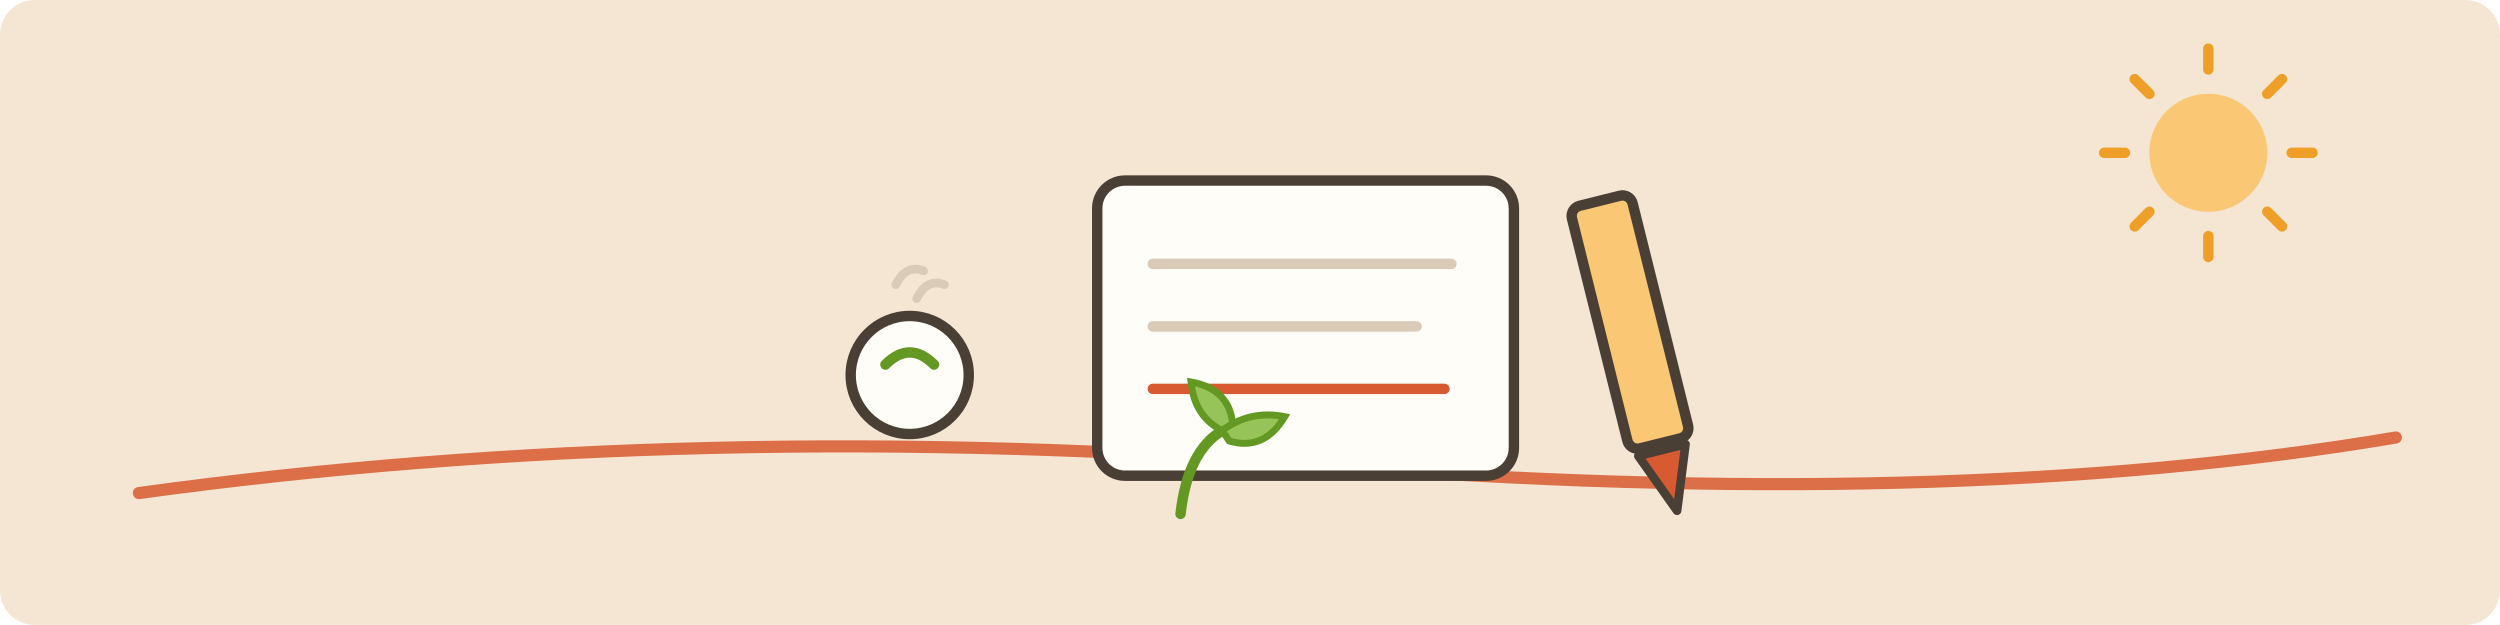
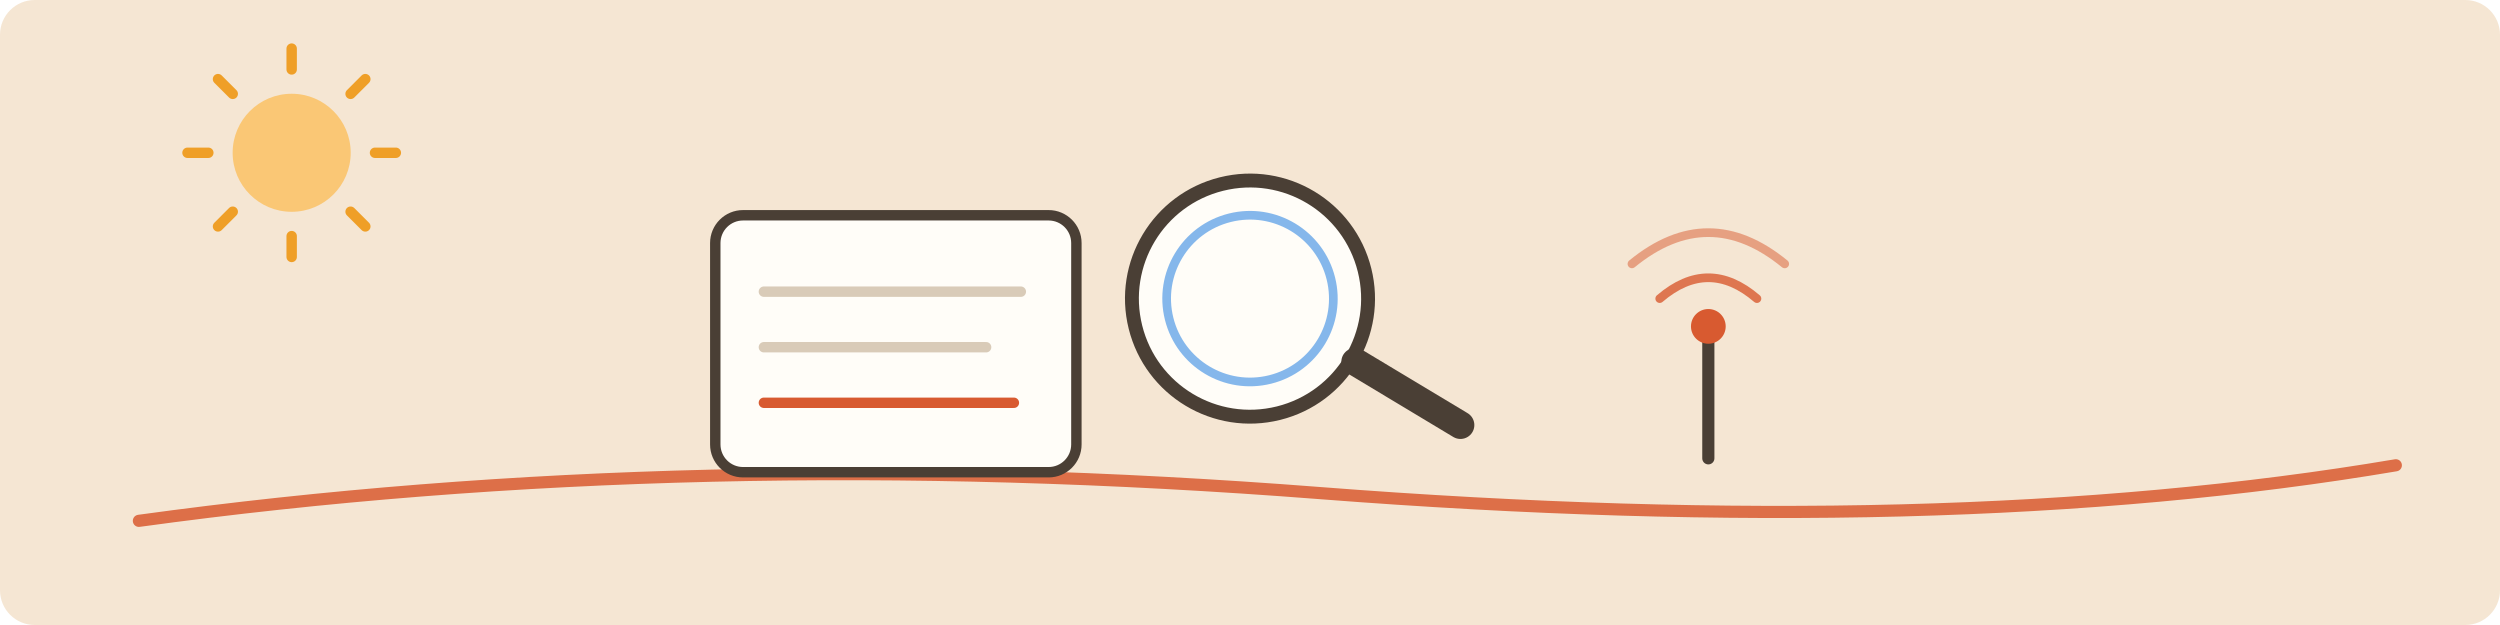
<svg xmlns="http://www.w3.org/2000/svg" width="720" height="180" viewBox="0 0 720 180" role="img" aria-hidden="true">
  <style>
.ec-bg{fill:#F5E6D3}
.ec-paper{fill:#FFFDF8}
.ec-ln{stroke:#4A3F35}
.ec-rule{stroke:#D9CBB8}
+ .ec-ink{fill:#4A3F35}
@media (prefers-color-scheme: dark){
.ec-bg{fill:#33251B}
.ec-paper{fill:#241D15}
.ec-ln{stroke:#EFE7DA}
.ec-rule{stroke:#5C5044}
+ .ec-ink{fill:#EFE7DA}
}
</style>
  <rect width="720" height="180" rx="10" class="ec-bg" />
-   <g transform="translate(636,44)">
+   <g transform="translate(84,44)">
    <circle cx="0" cy="0" r="17" fill="#FAC775" />
    <line x1="0" y1="-24" x2="0" y2="-30" stroke="#EF9F27" stroke-width="3" stroke-linecap="round" transform="rotate(0)" />
    <line x1="0" y1="-24" x2="0" y2="-30" stroke="#EF9F27" stroke-width="3" stroke-linecap="round" transform="rotate(45)" />
    <line x1="0" y1="-24" x2="0" y2="-30" stroke="#EF9F27" stroke-width="3" stroke-linecap="round" transform="rotate(90)" />
    <line x1="0" y1="-24" x2="0" y2="-30" stroke="#EF9F27" stroke-width="3" stroke-linecap="round" transform="rotate(135)" />
    <line x1="0" y1="-24" x2="0" y2="-30" stroke="#EF9F27" stroke-width="3" stroke-linecap="round" transform="rotate(180)" />
    <line x1="0" y1="-24" x2="0" y2="-30" stroke="#EF9F27" stroke-width="3" stroke-linecap="round" transform="rotate(225)" />
    <line x1="0" y1="-24" x2="0" y2="-30" stroke="#EF9F27" stroke-width="3" stroke-linecap="round" transform="rotate(270)" />
    <line x1="0" y1="-24" x2="0" y2="-30" stroke="#EF9F27" stroke-width="3" stroke-linecap="round" transform="rotate(315)" />
  </g>
-   <path d="M40 142 Q200 120 380 134 T690 126" fill="none" stroke="#D85A30" stroke-width="3.5" stroke-linecap="round" opacity="0.85" />
-   <g transform="translate(316,52)">
-     <rect width="120" height="85" rx="8" class="ec-paper ec-ln" stroke-width="3" />
-     <line x1="16" y1="24" x2="102" y2="24" class="ec-rule" stroke-width="3" stroke-linecap="round" />
-     <line x1="16" y1="42" x2="92" y2="42" class="ec-rule" stroke-width="3" stroke-linecap="round" />
-     <line x1="16" y1="60" x2="100" y2="60" stroke="#D85A30" stroke-width="3" stroke-linecap="round" />
+   <path d="M40 150 Q200 128 380 142 T690 134" fill="none" stroke="#D85A30" stroke-width="3.5" stroke-linecap="round" opacity="0.85" />
+   <g transform="translate(360,86) rotate(-14)">
+     <circle cx="0" cy="0" r="34" class="ec-paper ec-ln" stroke-width="4" />
+     <circle cx="0" cy="0" r="24" fill="none" stroke="#85B7EB" stroke-width="2.5" />
+     <line x1="25" y1="25" x2="50" y2="50" class="ec-ln" stroke-width="8" stroke-linecap="round" />
  </g>
-   <g transform="translate(262,108)">
-     <circle cx="0" cy="0" r="17" class="ec-paper ec-ln" stroke-width="3" />
-     <path d="M-7 -3 Q0 -10 7 -3" fill="none" stroke="#639922" stroke-width="3" stroke-linecap="round" />
-     <path d="M-4 -26 Q-1 -32 4 -30 M2 -22 Q5 -28 10 -26" fill="none" class="ec-rule" stroke-width="2.5" stroke-linecap="round" />
+   <g transform="translate(206,62)">
+     <rect width="104" height="74" rx="8" class="ec-paper ec-ln" stroke-width="3" />
+     <line x1="14" y1="22" x2="88" y2="22" class="ec-rule" stroke-width="3" stroke-linecap="round" />
+     <line x1="14" y1="38" x2="78" y2="38" class="ec-rule" stroke-width="3" stroke-linecap="round" />
+     <line x1="14" y1="54" x2="86" y2="54" stroke="#D85A30" stroke-width="3" stroke-linecap="round" />
  </g>
-   <g transform="translate(452,60) rotate(-14)">
-     <rect width="18" height="72" rx="3" fill="#FAC775" class="ec-ln" stroke-width="3" />
-     <path d="M2 74 L9 92 L16 74 Z" fill="#D85A30" class="ec-ln" stroke-width="2.5" stroke-linejoin="round" />
-   </g>
-   <g transform="translate(340,148)">
-     <path d="M0 0 Q2 -18 12 -24" fill="none" stroke="#639922" stroke-width="3" stroke-linecap="round" />
-     <path d="M12 -24 Q4 -28 3 -38 Q14 -36 15 -26 Z" fill="#97C459" stroke="#639922" stroke-width="2" />
-     <path d="M12 -24 Q20 -30 30 -28 Q24 -18 14 -21 Z" fill="#97C459" stroke="#639922" stroke-width="2" />
+   <g transform="translate(492,132)">
+     <line x1="0" y1="0" x2="0" y2="-34" class="ec-ln" stroke-width="3.5" stroke-linecap="round" />
+     <circle cx="0" cy="-38" r="5" fill="#D85A30" />
+     <path d="M-14 -46 q14 -12 28 0" fill="none" stroke="#D85A30" stroke-width="2.5" stroke-linecap="round" opacity="0.8" />
+     <path d="M-22 -56 q22 -18 44 0" fill="none" stroke="#D85A30" stroke-width="2.5" stroke-linecap="round" opacity="0.5" />
  </g>
</svg>
